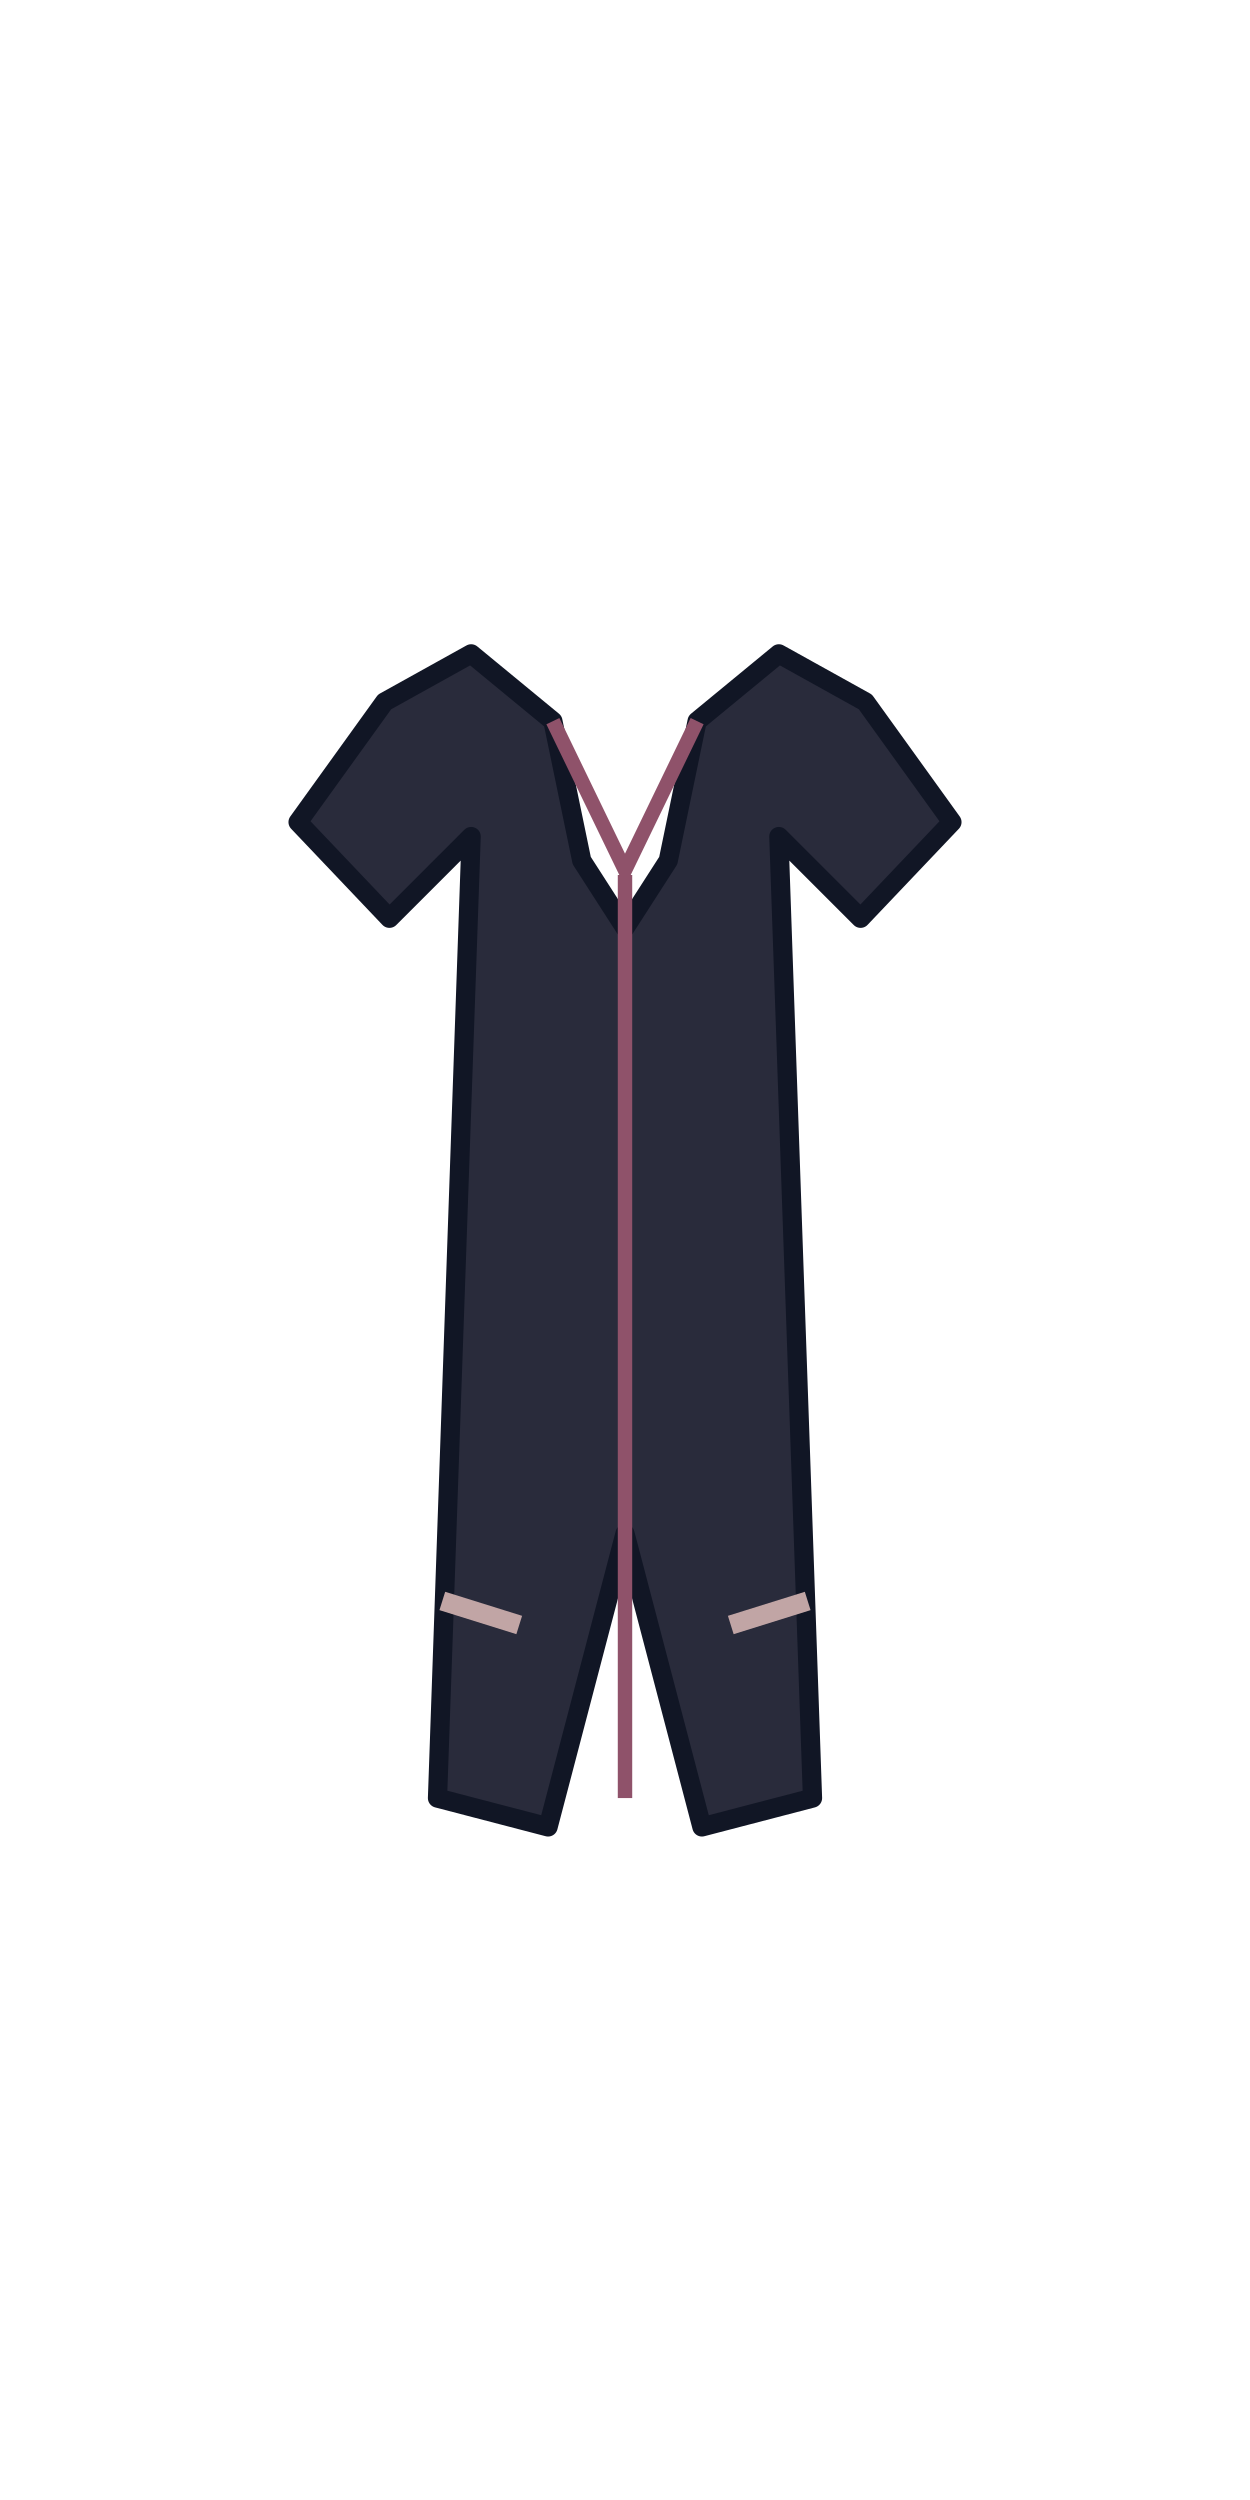
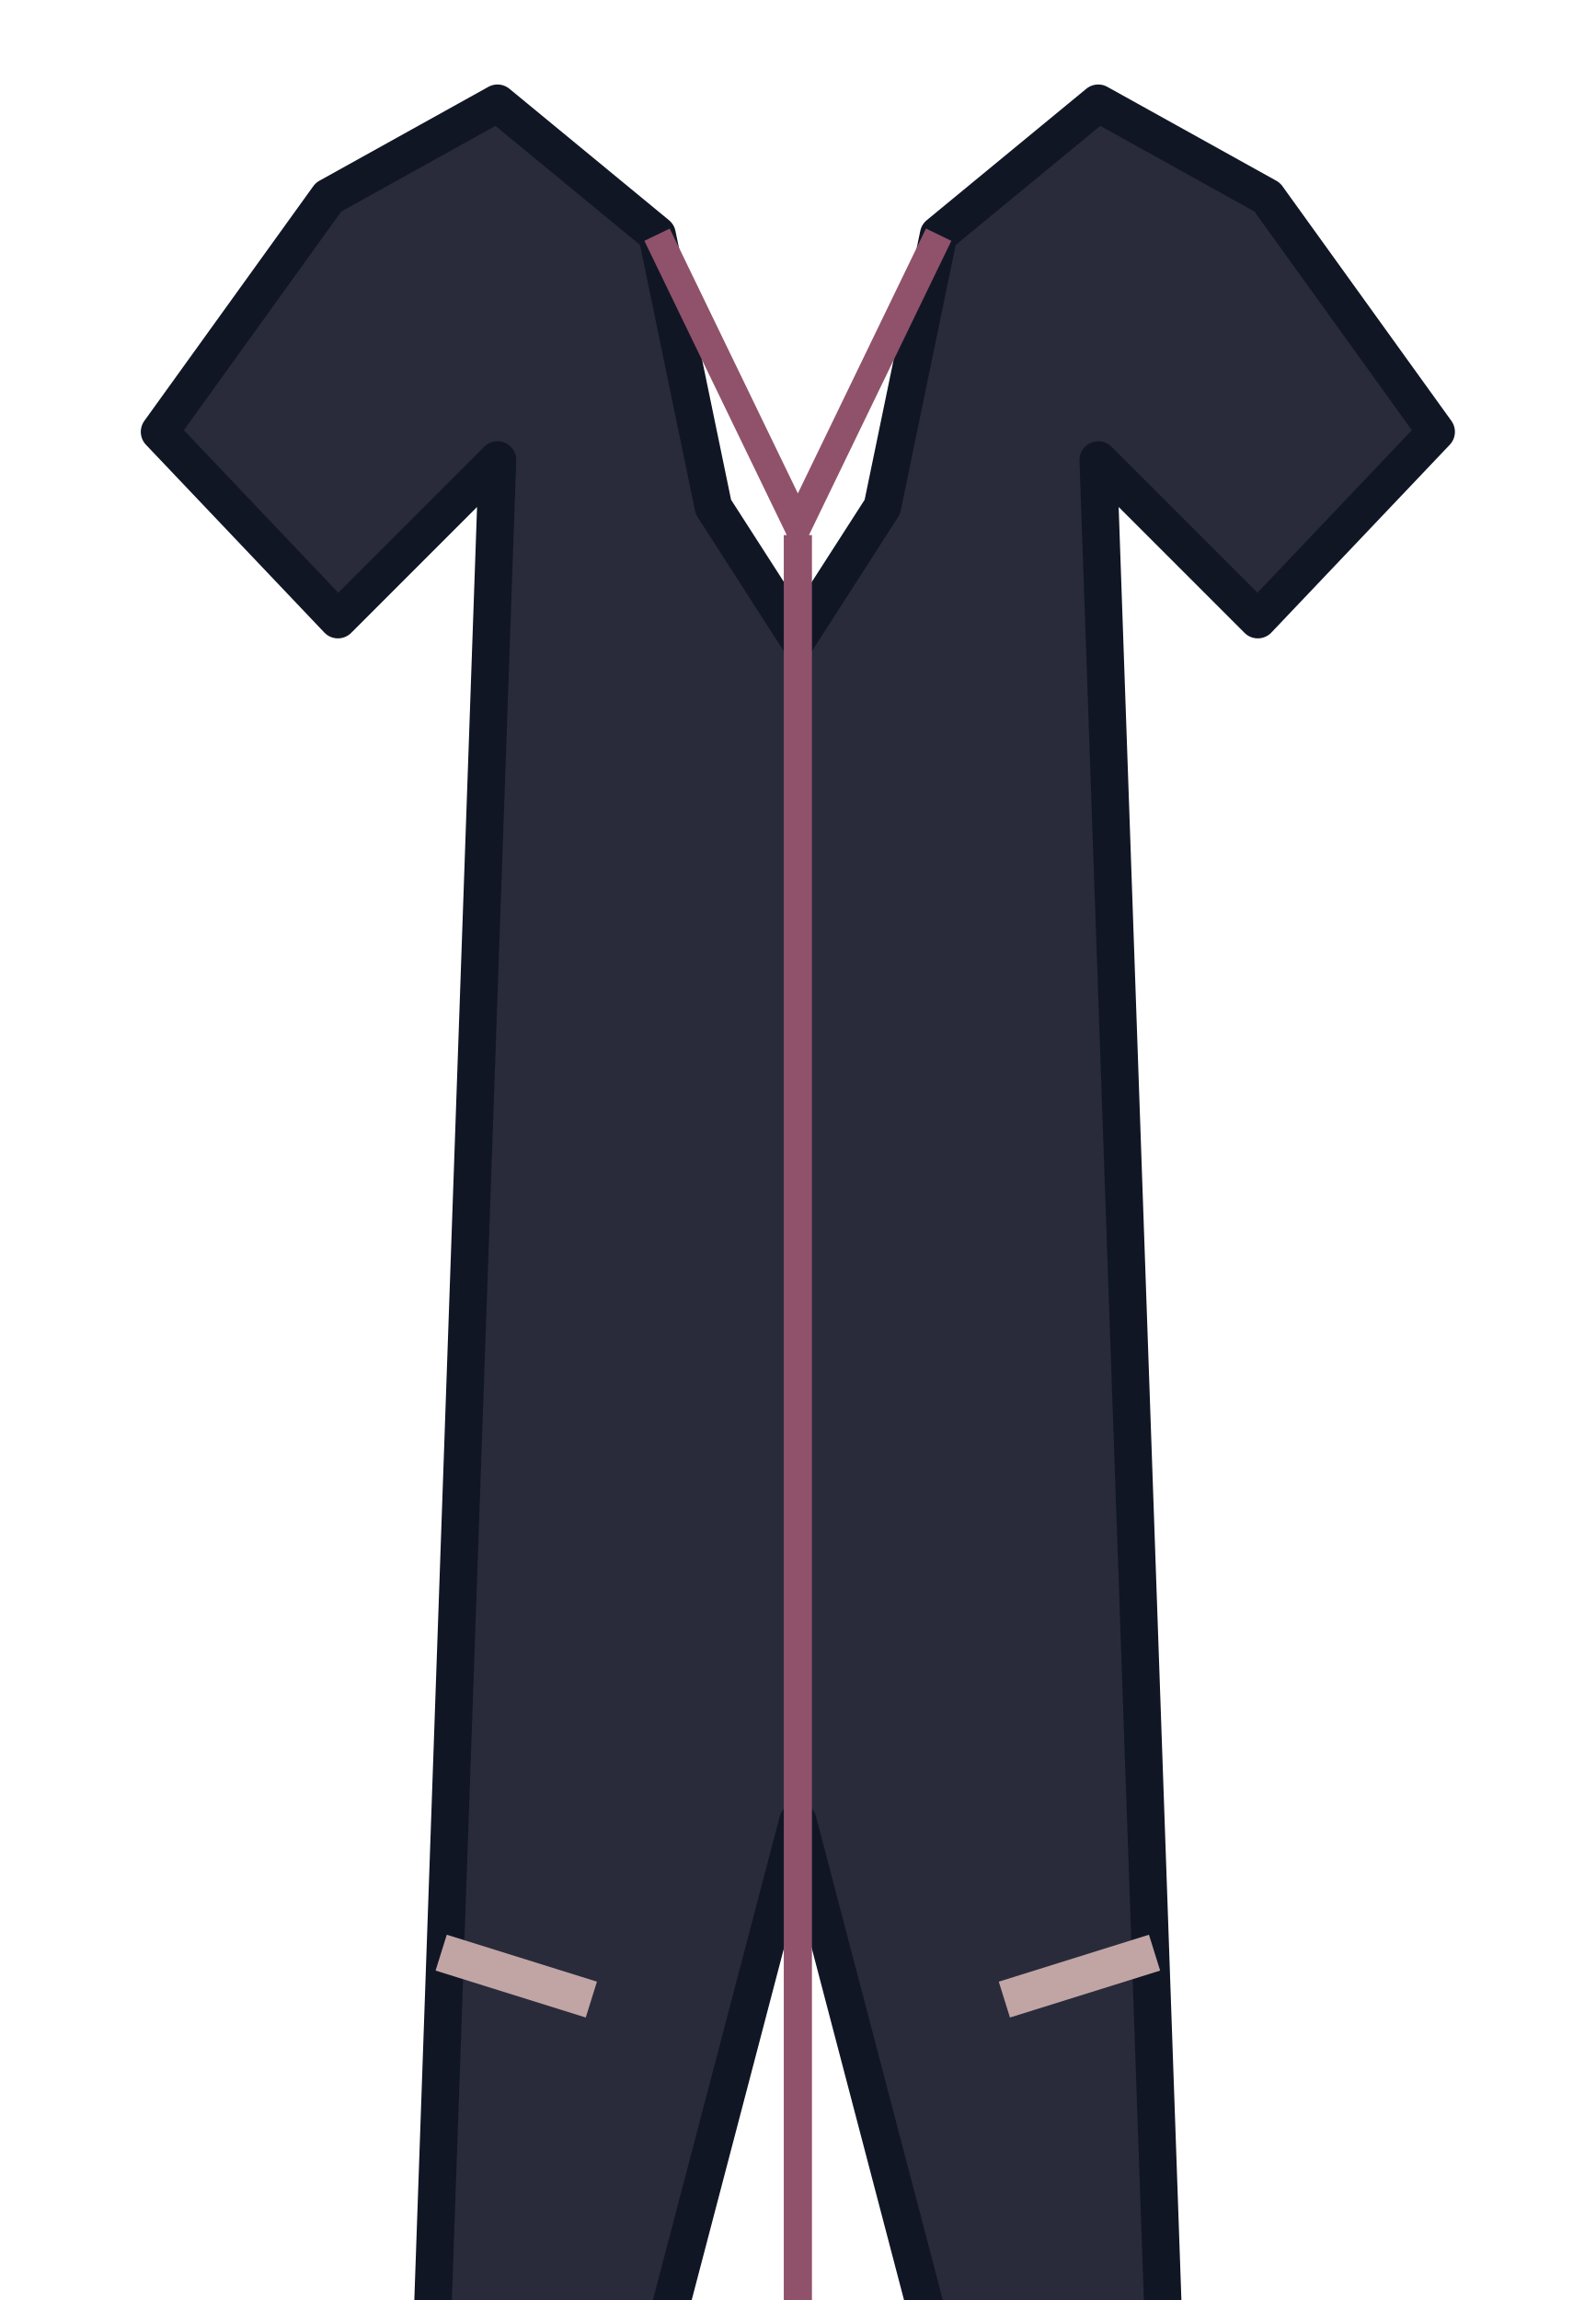
- <svg xmlns="http://www.w3.org/2000/svg" viewBox="0 0 260 520">
+ <svg xmlns="http://www.w3.org/2000/svg" viewBox="45 125 170 245">
  <path d="M98 136 L80 146 L62 171 L81 191 L98 174 L91 374 L114 380 L130 319 L146 380 L169 374 L162 174 L179 191 L198 171 L180 146 L162 136 L145 150 L139 179 L130 193 L121 179 L115 150Z" fill="#292b3b" stroke="#111625" stroke-width="4" stroke-linejoin="round" />
  <path d="M115 150 L130 181 L145 150 M130 182 L130 374" fill="none" stroke="#8f526a" stroke-width="3" />
  <path d="M92 333 L108 338 M168 333 L152 338" stroke="#c1a5a5" stroke-width="4" />
</svg>
